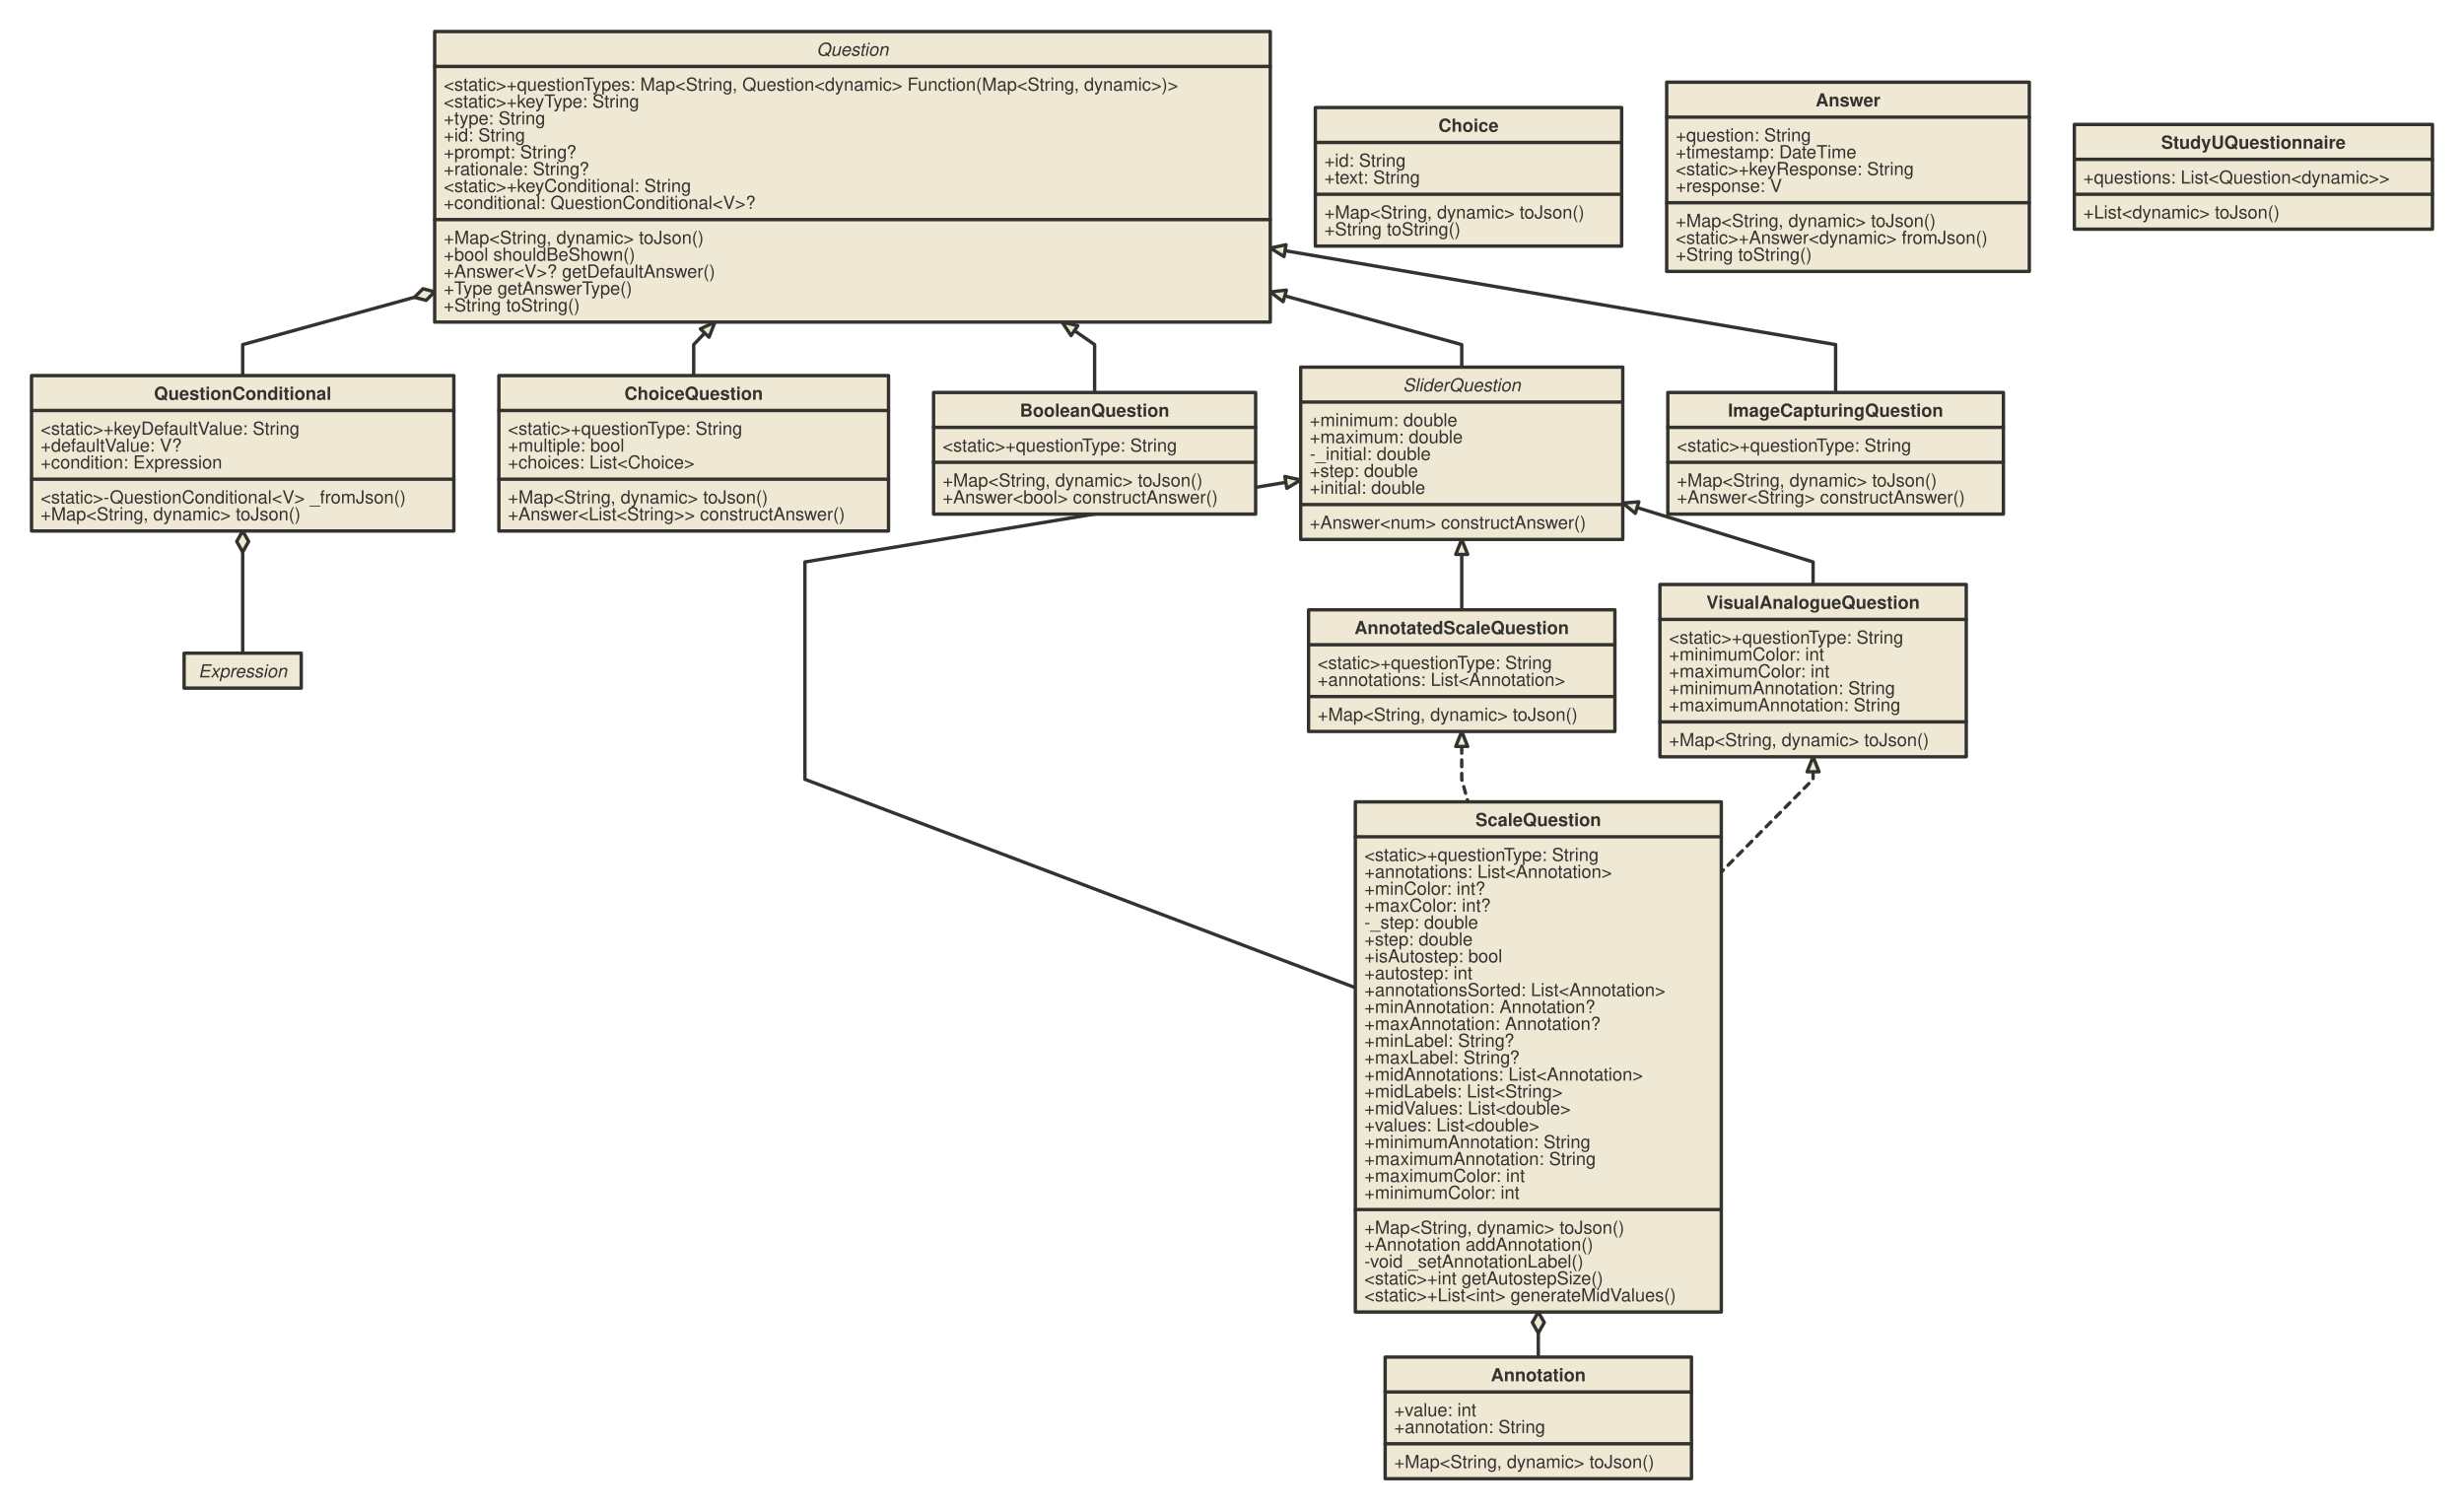
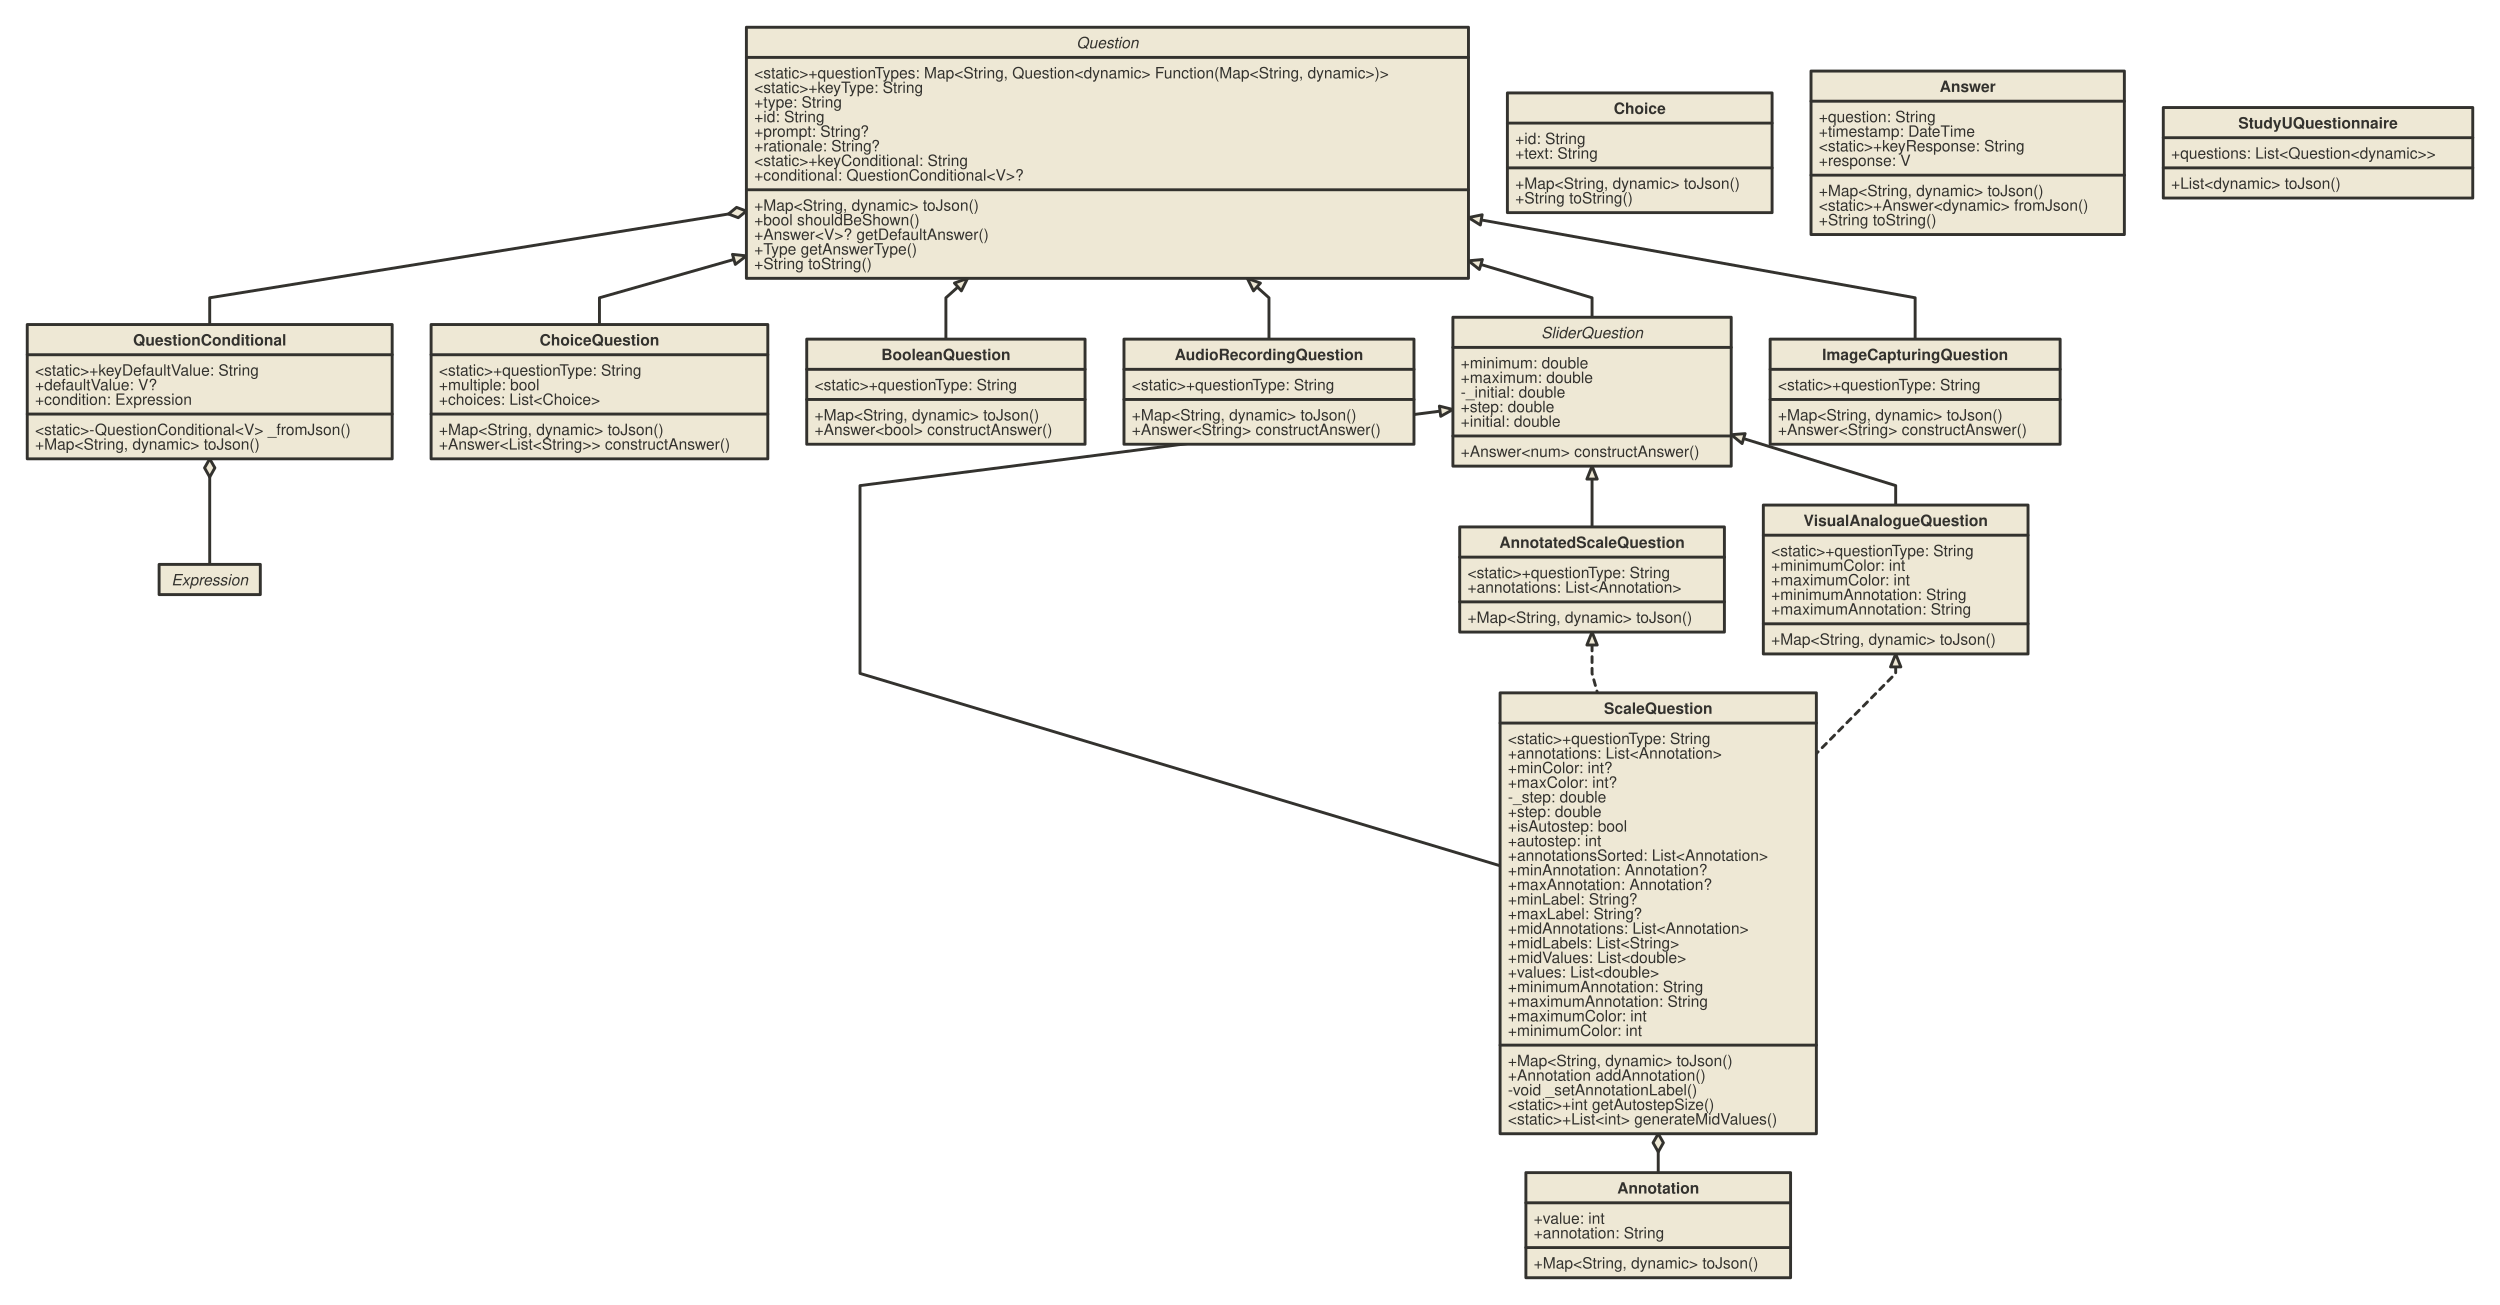
- <svg xmlns="http://www.w3.org/2000/svg" version="1.1" baseProfile="full" width="2188.0" height="1341.0" viewbox="0 0 2188 1341">
+ <svg xmlns="http://www.w3.org/2000/svg" version="1.1" baseProfile="full" width="2569.0" height="1341.0" viewbox="0 0 2569 1341">
  <g stroke-width="1.0" text-align="left" font="12pt Helvetica, Arial, sans-serif" font-size="12pt" font-family="Helvetica" font-weight="normal" font-style="normal">
    <g font-family="Helvetica" font-size="12pt" font-weight="bold" font-style="normal" stroke-width="3.0" stroke-linejoin="round" stroke-linecap="round" stroke="#33322E">
      <g stroke="transparent" fill="transparent">
-         <rect x="0.0" y="0.0" height="1341.0" width="2188.0" stroke="none" />
+         <rect x="0.0" y="0.0" height="1341.0" width="2569.0" stroke="none" />
      </g>
      <g transform="translate(8, 8)" fill="#33322E">
        <g transform="translate(20, 20)" fill="#eee8d5" font-family="Helvetica" font-size="12pt" font-weight="normal" font-style="normal">
          <path d="M187.5 462.2 L187.5 471 L187.5 552 L187.5 552.0 " fill="none" />
          <g fill="#eee8d5">
            <path d="M192.8 452.8 L187.5 462.2 L182.2 452.8 L187.5 443.5 Z" />
          </g>
-           <path d="M340.0 236.0 L187.5 278 L187.5 305.5 L187.5 305.5 " fill="none" />
+           <path d="M720.6 191.9 L187.5 278 L187.5 305.5 L187.5 305.5 " fill="none" />
          <g fill="#eee8d5">
-             <path d="M350.4 238.7 L340.0 236.0 L347.6 228.4 L358.0 231.1 Z" />
-           </g>
-           <path d="M597.8 267.7 L588 278 L588 305.5 L588.0 305.5 " fill="none" />
-           <path d="M601.6 271.4 L597.8 267.7 L593.9 264.0 L606.9 258.0 Z" />
-           <path d="M926.1 265.6 L944 278 L944 320.5 L944.0 320.5 " fill="none" />
-           <path d="M929.1 261.2 L926.1 265.6 L923.1 270.0 L915.1 258.0 Z" />
-           <path d="M1112.9 234.7 L1270 278 L1270 298 L1270.0 298.0 " fill="none" />
-           <path d="M1114.3 229.6 L1112.9 234.7 L1111.4 239.9 L1100.0 231.2 Z" />
-           <path d="M1338.0 1155.7 L1338 1157 L1338 1177 L1338.0 1177.0 " fill="none" />
+             <path d="M730.6 195.7 L720.6 191.9 L728.9 185.1 L739.0 188.9 Z" />
+           </g>
+           <path d="M726.2 238.6 L588 278 L588 305.5 L588.0 305.5 " fill="none" />
+           <path d="M727.6 243.7 L726.2 238.6 L724.7 233.4 L739.0 234.9 Z" />
+           <path d="M956.4 266.9 L944 278 L944 320.5 L944.0 320.5 " fill="none" />
+           <path d="M959.9 270.9 L956.4 266.9 L952.8 262.9 L966.3 258.0 Z" />
+           <path d="M1263.6 266.9 L1276 278 L1276 320.5 L1276.0 320.5 " fill="none" />
+           <path d="M1267.2 262.9 L1263.6 266.9 L1260.1 270.9 L1253.7 258.0 Z" />
+           <path d="M1493.8 243.8 L1608 278 L1608 298 L1608.0 298.0 " fill="none" />
+           <path d="M1495.3 238.7 L1493.8 243.8 L1492.2 248.9 L1481.0 240.0 Z" />
+           <path d="M1676.0 1155.7 L1676 1157 L1676 1177 L1676.0 1177.0 " fill="none" />
          <g fill="#eee8d5">
-             <path d="M1343.3 1146.3 L1338.0 1155.7 L1332.7 1146.3 L1338.0 1137.0 Z" />
-           </g>
-           <path d="M1113.8 400.3 L686.75 471 L686.75 567.5 L686.75 567.5 L686.75 664 L686.75 664 L1175.5 848.993 L1175.5 849.0 " fill="none" />
-           <path d="M1114.7 405.6 L1113.8 400.3 L1113.0 395.1 L1127.0 398.2 Z" />
+             <path d="M1681.3 1146.3 L1676.0 1155.7 L1670.7 1146.3 L1676.0 1137.0 Z" />
+           </g>
+           <path d="M1451.8 394.5 L855.75 471 L855.75 567.5 L855.75 567.5 L855.75 664 L855.75 664 L1513.5 861.666 L1513.5 861.7 " fill="none" />
+           <path d="M1452.5 399.8 L1451.8 394.5 L1451.1 389.3 L1465.0 392.8 Z" />
          <g stroke-dasharray="6 6">
-             <path d="M1270.0 634.8 L1270 664 L1275.517 684 L1275.5 684.0 " fill="none" />
-           </g>
-           <path d="M1275.3 634.8 L1270.0 634.8 L1264.7 634.8 L1270.0 621.5 Z" />
+             <path d="M1608.0 634.8 L1608 664 L1613.517 684 L1613.5 684.0 " fill="none" />
+           </g>
+           <path d="M1613.3 634.8 L1608.0 634.8 L1602.7 634.8 L1608.0 621.5 Z" />
          <g stroke-dasharray="6 6">
-             <path d="M1582.0 657.3 L1582 664 L1500.5 746.335 L1500.5 746.3 " fill="none" />
-           </g>
-           <path d="M1587.3 657.3 L1582.0 657.3 L1576.7 657.3 L1582.0 644.0 Z" />
-           <path d="M1270.0 464.3 L1270 471 L1270 513.5 L1270.0 513.5 " fill="none" />
-           <path d="M1275.3 464.3 L1270.0 464.3 L1264.7 464.3 L1270.0 451.0 Z" />
-           <path d="M1425.7 422.7 L1582 471 L1582 491 L1582.0 491.0 " fill="none" />
-           <path d="M1427.3 417.6 L1425.7 422.7 L1424.2 427.8 L1413.0 418.7 Z" />
-           <path d="M1113.1 194.6 L1602 278 L1602 320.5 L1602.0 320.5 " fill="none" />
-           <path d="M1114.0 189.3 L1113.1 194.6 L1112.2 199.8 L1100.0 192.3 Z" />
+             <path d="M1920.0 657.3 L1920 664 L1838.5 746.335 L1838.5 746.3 " fill="none" />
+           </g>
+           <path d="M1925.3 657.3 L1920.0 657.3 L1914.7 657.3 L1920.0 644.0 Z" />
+           <path d="M1608.0 464.3 L1608 471 L1608 513.5 L1608.0 513.5 " fill="none" />
+           <path d="M1613.3 464.3 L1608.0 464.3 L1602.7 464.3 L1608.0 451.0 Z" />
+           <path d="M1763.7 422.7 L1920 471 L1920 491 L1920.0 491.0 " fill="none" />
+           <path d="M1765.3 417.6 L1763.7 422.7 L1762.2 427.8 L1751.0 418.7 Z" />
+           <path d="M1494.1 198.0 L1940 278 L1940 320.5 L1940.0 320.5 " fill="none" />
+           <path d="M1495.1 192.7 L1494.1 198.0 L1493.2 203.2 L1481.0 195.6 Z" />
          <g data-name="QuestionConditional">
            <g fill="#eee8d5" stroke="#33322E" data-name="QuestionConditional">
              <rect x="0.0" y="305.5" height="138.0" width="375.0" data-name="QuestionConditional" />
              <path d="M0.0 336.5 L375.0 336.5" fill="none" data-name="QuestionConditional" />
              <path d="M0.0 397.5 L375.0 397.5" fill="none" data-name="QuestionConditional" />
            </g>
            <g transform="translate(0, 305.5)" font-family="Helvetica" font-size="12pt" font-weight="bold" font-style="normal" data-name="QuestionConditional">
              <g transform="translate(8, 8)" fill="#33322E" text-align="center" data-name="QuestionConditional">
                <text x="179.5" y="13.5" stroke="none" text-anchor="middle" data-name="QuestionConditional">QuestionConditional</text>
              </g>
            </g>
            <g transform="translate(0, 336.5)" font-family="Helvetica" font-size="12pt" font-weight="normal" font-style="normal" data-name="QuestionConditional">
              <g transform="translate(8, 8)" fill="#33322E" text-align="left" data-name="QuestionConditional">
                <text x="0.0" y="13.5" stroke="none" data-name="QuestionConditional">&lt;static&gt;+keyDefaultValue: String</text>
                <text x="0.0" y="28.5" stroke="none" data-name="QuestionConditional">+defaultValue: V?</text>
                <text x="0.0" y="43.5" stroke="none" data-name="QuestionConditional">+condition: Expression</text>
              </g>
            </g>
            <g transform="translate(0, 397.5)" font-family="Helvetica" font-size="12pt" font-weight="normal" font-style="normal" data-name="QuestionConditional">
              <g transform="translate(8, 8)" fill="#33322E" text-align="left" data-name="QuestionConditional">
                <text x="0.0" y="13.5" stroke="none" data-name="QuestionConditional">&lt;static&gt;-QuestionConditional&lt;V&gt; _fromJson()</text>
                <text x="0.0" y="28.5" stroke="none" data-name="QuestionConditional">+Map&lt;String, dynamic&gt; toJson()</text>
              </g>
            </g>
          </g>
          <g data-name="Expression">
            <g fill="#eee8d5" stroke="#33322E" data-name="Expression">
              <rect x="135.5" y="552.0" height="31.0" width="104.0" data-name="Expression" />
            </g>
            <g transform="translate(135.5, 552)" font-family="Helvetica" font-size="12pt" font-weight="normal" font-style="italic" data-name="Expression">
              <g transform="translate(8, 8)" fill="#33322E" text-align="center" data-name="Expression">
                <text x="44.0" y="13.5" stroke="none" text-anchor="middle" data-name="Expression">Expression</text>
              </g>
            </g>
          </g>
          <g data-name="Question">
            <g fill="#eee8d5" stroke="#33322E" data-name="Question">
-               <rect x="358.0" y="0.0" height="258.0" width="742.0" data-name="Question" />
-               <path d="M358.0 31.0 L1100.0 31.0" fill="none" data-name="Question" />
-               <path d="M358.0 167.0 L1100.0 167.0" fill="none" data-name="Question" />
-             </g>
-             <g transform="translate(358, 0)" font-family="Helvetica" font-size="12pt" font-weight="normal" font-style="italic" data-name="Question">
+               <rect x="739.0" y="0.0" height="258.0" width="742.0" data-name="Question" />
+               <path d="M739.0 31.0 L1481.0 31.0" fill="none" data-name="Question" />
+               <path d="M739.0 167.0 L1481.0 167.0" fill="none" data-name="Question" />
+             </g>
+             <g transform="translate(739, 0)" font-family="Helvetica" font-size="12pt" font-weight="normal" font-style="italic" data-name="Question">
              <g transform="translate(8, 8)" fill="#33322E" text-align="center" data-name="Question">
                <text x="363.0" y="13.5" stroke="none" text-anchor="middle" data-name="Question">Question</text>
              </g>
            </g>
-             <g transform="translate(358, 31)" font-family="Helvetica" font-size="12pt" font-weight="normal" font-style="normal" data-name="Question">
+             <g transform="translate(739, 31)" font-family="Helvetica" font-size="12pt" font-weight="normal" font-style="normal" data-name="Question">
              <g transform="translate(8, 8)" fill="#33322E" text-align="left" data-name="Question">
                <text x="0.0" y="13.5" stroke="none" data-name="Question">&lt;static&gt;+questionTypes: Map&lt;String, Question&lt;dynamic&gt; Function(Map&lt;String, dynamic&gt;)&gt;</text>
                <text x="0.0" y="28.5" stroke="none" data-name="Question">&lt;static&gt;+keyType: String</text>
                <text x="0.0" y="43.5" stroke="none" data-name="Question">+type: String</text>
                <text x="0.0" y="58.5" stroke="none" data-name="Question">+id: String</text>
                <text x="0.0" y="73.5" stroke="none" data-name="Question">+prompt: String?</text>
                <text x="0.0" y="88.5" stroke="none" data-name="Question">+rationale: String?</text>
                <text x="0.0" y="103.5" stroke="none" data-name="Question">&lt;static&gt;+keyConditional: String</text>
                <text x="0.0" y="118.5" stroke="none" data-name="Question">+conditional: QuestionConditional&lt;V&gt;?</text>
              </g>
            </g>
-             <g transform="translate(358, 167)" font-family="Helvetica" font-size="12pt" font-weight="normal" font-style="normal" data-name="Question">
+             <g transform="translate(739, 167)" font-family="Helvetica" font-size="12pt" font-weight="normal" font-style="normal" data-name="Question">
              <g transform="translate(8, 8)" fill="#33322E" text-align="left" data-name="Question">
                <text x="0.0" y="13.5" stroke="none" data-name="Question">+Map&lt;String, dynamic&gt; toJson()</text>
                <text x="0.0" y="28.5" stroke="none" data-name="Question">+bool shouldBeShown()</text>
                <text x="0.0" y="43.5" stroke="none" data-name="Question">+Answer&lt;V&gt;? getDefaultAnswer()</text>
                <text x="0.0" y="58.5" stroke="none" data-name="Question">+Type getAnswerType()</text>
                <text x="0.0" y="73.5" stroke="none" data-name="Question">+String toString()</text>
              </g>
            </g>
          </g>
          <g data-name="ChoiceQuestion">
            <g fill="#eee8d5" stroke="#33322E" data-name="ChoiceQuestion">
              <rect x="415.0" y="305.5" height="138.0" width="346.0" data-name="ChoiceQuestion" />
              <path d="M415.0 336.5 L761.0 336.5" fill="none" data-name="ChoiceQuestion" />
              <path d="M415.0 397.5 L761.0 397.5" fill="none" data-name="ChoiceQuestion" />
            </g>
            <g transform="translate(415, 305.5)" font-family="Helvetica" font-size="12pt" font-weight="bold" font-style="normal" data-name="ChoiceQuestion">
              <g transform="translate(8, 8)" fill="#33322E" text-align="center" data-name="ChoiceQuestion">
                <text x="165.0" y="13.5" stroke="none" text-anchor="middle" data-name="ChoiceQuestion">ChoiceQuestion</text>
              </g>
            </g>
            <g transform="translate(415, 336.5)" font-family="Helvetica" font-size="12pt" font-weight="normal" font-style="normal" data-name="ChoiceQuestion">
              <g transform="translate(8, 8)" fill="#33322E" text-align="left" data-name="ChoiceQuestion">
                <text x="0.0" y="13.5" stroke="none" data-name="ChoiceQuestion">&lt;static&gt;+questionType: String</text>
                <text x="0.0" y="28.5" stroke="none" data-name="ChoiceQuestion">+multiple: bool</text>
                <text x="0.0" y="43.5" stroke="none" data-name="ChoiceQuestion">+choices: List&lt;Choice&gt;</text>
              </g>
            </g>
            <g transform="translate(415, 397.5)" font-family="Helvetica" font-size="12pt" font-weight="normal" font-style="normal" data-name="ChoiceQuestion">
              <g transform="translate(8, 8)" fill="#33322E" text-align="left" data-name="ChoiceQuestion">
                <text x="0.0" y="13.5" stroke="none" data-name="ChoiceQuestion">+Map&lt;String, dynamic&gt; toJson()</text>
                <text x="0.0" y="28.5" stroke="none" data-name="ChoiceQuestion">+Answer&lt;List&lt;String&gt;&gt; constructAnswer()</text>
              </g>
            </g>
          </g>
          <g data-name="Choice">
            <g fill="#eee8d5" stroke="#33322E" data-name="Choice">
-               <rect x="1140.0" y="67.5" height="123.0" width="272.0" data-name="Choice" />
-               <path d="M1140.0 98.5 L1412.0 98.5" fill="none" data-name="Choice" />
-               <path d="M1140.0 144.5 L1412.0 144.5" fill="none" data-name="Choice" />
-             </g>
-             <g transform="translate(1140, 67.5)" font-family="Helvetica" font-size="12pt" font-weight="bold" font-style="normal" data-name="Choice">
+               <rect x="1521.0" y="67.5" height="123.0" width="272.0" data-name="Choice" />
+               <path d="M1521.0 98.5 L1793.0 98.5" fill="none" data-name="Choice" />
+               <path d="M1521.0 144.5 L1793.0 144.5" fill="none" data-name="Choice" />
+             </g>
+             <g transform="translate(1521, 67.5)" font-family="Helvetica" font-size="12pt" font-weight="bold" font-style="normal" data-name="Choice">
              <g transform="translate(8, 8)" fill="#33322E" text-align="center" data-name="Choice">
                <text x="128.0" y="13.5" stroke="none" text-anchor="middle" data-name="Choice">Choice</text>
              </g>
            </g>
-             <g transform="translate(1140, 98.5)" font-family="Helvetica" font-size="12pt" font-weight="normal" font-style="normal" data-name="Choice">
+             <g transform="translate(1521, 98.5)" font-family="Helvetica" font-size="12pt" font-weight="normal" font-style="normal" data-name="Choice">
              <g transform="translate(8, 8)" fill="#33322E" text-align="left" data-name="Choice">
                <text x="0.0" y="13.5" stroke="none" data-name="Choice">+id: String</text>
                <text x="0.0" y="28.5" stroke="none" data-name="Choice">+text: String</text>
              </g>
            </g>
-             <g transform="translate(1140, 144.5)" font-family="Helvetica" font-size="12pt" font-weight="normal" font-style="normal" data-name="Choice">
+             <g transform="translate(1521, 144.5)" font-family="Helvetica" font-size="12pt" font-weight="normal" font-style="normal" data-name="Choice">
              <g transform="translate(8, 8)" fill="#33322E" text-align="left" data-name="Choice">
                <text x="0.0" y="13.5" stroke="none" data-name="Choice">+Map&lt;String, dynamic&gt; toJson()</text>
                <text x="0.0" y="28.5" stroke="none" data-name="Choice">+String toString()</text>
              </g>
            </g>
          </g>
          <g data-name="BooleanQuestion">
            <g fill="#eee8d5" stroke="#33322E" data-name="BooleanQuestion">
              <rect x="801.0" y="320.5" height="108.0" width="286.0" data-name="BooleanQuestion" />
              <path d="M801.0 351.5 L1087.0 351.5" fill="none" data-name="BooleanQuestion" />
              <path d="M801.0 382.5 L1087.0 382.5" fill="none" data-name="BooleanQuestion" />
            </g>
            <g transform="translate(801, 320.5)" font-family="Helvetica" font-size="12pt" font-weight="bold" font-style="normal" data-name="BooleanQuestion">
              <g transform="translate(8, 8)" fill="#33322E" text-align="center" data-name="BooleanQuestion">
                <text x="135.0" y="13.5" stroke="none" text-anchor="middle" data-name="BooleanQuestion">BooleanQuestion</text>
              </g>
            </g>
            <g transform="translate(801, 351.5)" font-family="Helvetica" font-size="12pt" font-weight="normal" font-style="normal" data-name="BooleanQuestion">
              <g transform="translate(8, 8)" fill="#33322E" text-align="left" data-name="BooleanQuestion">
                <text x="0.0" y="13.5" stroke="none" data-name="BooleanQuestion">&lt;static&gt;+questionType: String</text>
              </g>
            </g>
            <g transform="translate(801, 382.5)" font-family="Helvetica" font-size="12pt" font-weight="normal" font-style="normal" data-name="BooleanQuestion">
              <g transform="translate(8, 8)" fill="#33322E" text-align="left" data-name="BooleanQuestion">
                <text x="0.0" y="13.5" stroke="none" data-name="BooleanQuestion">+Map&lt;String, dynamic&gt; toJson()</text>
                <text x="0.0" y="28.5" stroke="none" data-name="BooleanQuestion">+Answer&lt;bool&gt; constructAnswer()</text>
              </g>
            </g>
          </g>
+           <g data-name="AudioRecordingQuestion">
+             <g fill="#eee8d5" stroke="#33322E" data-name="AudioRecordingQuestion">
+               <rect x="1127.0" y="320.5" height="108.0" width="298.0" data-name="AudioRecordingQuestion" />
+               <path d="M1127.0 351.5 L1425.0 351.5" fill="none" data-name="AudioRecordingQuestion" />
+               <path d="M1127.0 382.5 L1425.0 382.5" fill="none" data-name="AudioRecordingQuestion" />
+             </g>
+             <g transform="translate(1127, 320.5)" font-family="Helvetica" font-size="12pt" font-weight="bold" font-style="normal" data-name="AudioRecordingQuestion">
+               <g transform="translate(8, 8)" fill="#33322E" text-align="center" data-name="AudioRecordingQuestion">
+                 <text x="141.0" y="13.5" stroke="none" text-anchor="middle" data-name="AudioRecordingQuestion">AudioRecordingQuestion</text>
+               </g>
+             </g>
+             <g transform="translate(1127, 351.5)" font-family="Helvetica" font-size="12pt" font-weight="normal" font-style="normal" data-name="AudioRecordingQuestion">
+               <g transform="translate(8, 8)" fill="#33322E" text-align="left" data-name="AudioRecordingQuestion">
+                 <text x="0.0" y="13.5" stroke="none" data-name="AudioRecordingQuestion">&lt;static&gt;+questionType: String</text>
+               </g>
+             </g>
+             <g transform="translate(1127, 382.5)" font-family="Helvetica" font-size="12pt" font-weight="normal" font-style="normal" data-name="AudioRecordingQuestion">
+               <g transform="translate(8, 8)" fill="#33322E" text-align="left" data-name="AudioRecordingQuestion">
+                 <text x="0.0" y="13.5" stroke="none" data-name="AudioRecordingQuestion">+Map&lt;String, dynamic&gt; toJson()</text>
+                 <text x="0.0" y="28.5" stroke="none" data-name="AudioRecordingQuestion">+Answer&lt;String&gt; constructAnswer()</text>
+               </g>
+             </g>
+           </g>
          <g data-name="SliderQuestion">
            <g fill="#eee8d5" stroke="#33322E" data-name="SliderQuestion">
-               <rect x="1127.0" y="298.0" height="153.0" width="286.0" data-name="SliderQuestion" />
-               <path d="M1127.0 329.0 L1413.0 329.0" fill="none" data-name="SliderQuestion" />
-               <path d="M1127.0 420.0 L1413.0 420.0" fill="none" data-name="SliderQuestion" />
-             </g>
-             <g transform="translate(1127, 298)" font-family="Helvetica" font-size="12pt" font-weight="normal" font-style="italic" data-name="SliderQuestion">
+               <rect x="1465.0" y="298.0" height="153.0" width="286.0" data-name="SliderQuestion" />
+               <path d="M1465.0 329.0 L1751.0 329.0" fill="none" data-name="SliderQuestion" />
+               <path d="M1465.0 420.0 L1751.0 420.0" fill="none" data-name="SliderQuestion" />
+             </g>
+             <g transform="translate(1465, 298)" font-family="Helvetica" font-size="12pt" font-weight="normal" font-style="italic" data-name="SliderQuestion">
              <g transform="translate(8, 8)" fill="#33322E" text-align="center" data-name="SliderQuestion">
                <text x="135.0" y="13.5" stroke="none" text-anchor="middle" data-name="SliderQuestion">SliderQuestion</text>
              </g>
            </g>
-             <g transform="translate(1127, 329)" font-family="Helvetica" font-size="12pt" font-weight="normal" font-style="normal" data-name="SliderQuestion">
+             <g transform="translate(1465, 329)" font-family="Helvetica" font-size="12pt" font-weight="normal" font-style="normal" data-name="SliderQuestion">
              <g transform="translate(8, 8)" fill="#33322E" text-align="left" data-name="SliderQuestion">
                <text x="0.0" y="13.5" stroke="none" data-name="SliderQuestion">+minimum: double</text>
                <text x="0.0" y="28.5" stroke="none" data-name="SliderQuestion">+maximum: double</text>
                <text x="0.0" y="43.5" stroke="none" data-name="SliderQuestion">-_initial: double</text>
                <text x="0.0" y="58.5" stroke="none" data-name="SliderQuestion">+step: double</text>
                <text x="0.0" y="73.5" stroke="none" data-name="SliderQuestion">+initial: double</text>
              </g>
            </g>
-             <g transform="translate(1127, 420)" font-family="Helvetica" font-size="12pt" font-weight="normal" font-style="normal" data-name="SliderQuestion">
+             <g transform="translate(1465, 420)" font-family="Helvetica" font-size="12pt" font-weight="normal" font-style="normal" data-name="SliderQuestion">
              <g transform="translate(8, 8)" fill="#33322E" text-align="left" data-name="SliderQuestion">
                <text x="0.0" y="13.5" stroke="none" data-name="SliderQuestion">+Answer&lt;num&gt; constructAnswer()</text>
              </g>
            </g>
          </g>
          <g data-name="ScaleQuestion">
            <g fill="#eee8d5" stroke="#33322E" data-name="ScaleQuestion">
-               <rect x="1175.5" y="684.0" height="453.0" width="325.0" data-name="ScaleQuestion" />
-               <path d="M1175.5 715.0 L1500.5 715.0" fill="none" data-name="ScaleQuestion" />
-               <path d="M1175.5 1046.0 L1500.5 1046.0" fill="none" data-name="ScaleQuestion" />
-             </g>
-             <g transform="translate(1175.5, 684)" font-family="Helvetica" font-size="12pt" font-weight="bold" font-style="normal" data-name="ScaleQuestion">
+               <rect x="1513.5" y="684.0" height="453.0" width="325.0" data-name="ScaleQuestion" />
+               <path d="M1513.5 715.0 L1838.5 715.0" fill="none" data-name="ScaleQuestion" />
+               <path d="M1513.5 1046.0 L1838.5 1046.0" fill="none" data-name="ScaleQuestion" />
+             </g>
+             <g transform="translate(1513.5, 684)" font-family="Helvetica" font-size="12pt" font-weight="bold" font-style="normal" data-name="ScaleQuestion">
              <g transform="translate(8, 8)" fill="#33322E" text-align="center" data-name="ScaleQuestion">
                <text x="154.5" y="13.5" stroke="none" text-anchor="middle" data-name="ScaleQuestion">ScaleQuestion</text>
              </g>
            </g>
-             <g transform="translate(1175.5, 715)" font-family="Helvetica" font-size="12pt" font-weight="normal" font-style="normal" data-name="ScaleQuestion">
+             <g transform="translate(1513.5, 715)" font-family="Helvetica" font-size="12pt" font-weight="normal" font-style="normal" data-name="ScaleQuestion">
              <g transform="translate(8, 8)" fill="#33322E" text-align="left" data-name="ScaleQuestion">
                <text x="0.0" y="13.5" stroke="none" data-name="ScaleQuestion">&lt;static&gt;+questionType: String</text>
                <text x="0.0" y="28.5" stroke="none" data-name="ScaleQuestion">+annotations: List&lt;Annotation&gt;</text>
                <text x="0.0" y="43.5" stroke="none" data-name="ScaleQuestion">+minColor: int?</text>
                <text x="0.0" y="58.5" stroke="none" data-name="ScaleQuestion">+maxColor: int?</text>
                <text x="0.0" y="73.5" stroke="none" data-name="ScaleQuestion">-_step: double</text>
                <text x="0.0" y="88.5" stroke="none" data-name="ScaleQuestion">+step: double</text>
                <text x="0.0" y="103.5" stroke="none" data-name="ScaleQuestion">+isAutostep: bool</text>
                <text x="0.0" y="118.5" stroke="none" data-name="ScaleQuestion">+autostep: int</text>
                <text x="0.0" y="133.5" stroke="none" data-name="ScaleQuestion">+annotationsSorted: List&lt;Annotation&gt;</text>
                <text x="0.0" y="148.5" stroke="none" data-name="ScaleQuestion">+minAnnotation: Annotation?</text>
                <text x="0.0" y="163.5" stroke="none" data-name="ScaleQuestion">+maxAnnotation: Annotation?</text>
                <text x="0.0" y="178.5" stroke="none" data-name="ScaleQuestion">+minLabel: String?</text>
                <text x="0.0" y="193.5" stroke="none" data-name="ScaleQuestion">+maxLabel: String?</text>
                <text x="0.0" y="208.5" stroke="none" data-name="ScaleQuestion">+midAnnotations: List&lt;Annotation&gt;</text>
                <text x="0.0" y="223.5" stroke="none" data-name="ScaleQuestion">+midLabels: List&lt;String&gt;</text>
                <text x="0.0" y="238.5" stroke="none" data-name="ScaleQuestion">+midValues: List&lt;double&gt;</text>
                <text x="0.0" y="253.5" stroke="none" data-name="ScaleQuestion">+values: List&lt;double&gt;</text>
                <text x="0.0" y="268.5" stroke="none" data-name="ScaleQuestion">+minimumAnnotation: String</text>
                <text x="0.0" y="283.5" stroke="none" data-name="ScaleQuestion">+maximumAnnotation: String</text>
                <text x="0.0" y="298.5" stroke="none" data-name="ScaleQuestion">+maximumColor: int</text>
                <text x="0.0" y="313.5" stroke="none" data-name="ScaleQuestion">+minimumColor: int</text>
              </g>
            </g>
-             <g transform="translate(1175.5, 1046)" font-family="Helvetica" font-size="12pt" font-weight="normal" font-style="normal" data-name="ScaleQuestion">
+             <g transform="translate(1513.5, 1046)" font-family="Helvetica" font-size="12pt" font-weight="normal" font-style="normal" data-name="ScaleQuestion">
              <g transform="translate(8, 8)" fill="#33322E" text-align="left" data-name="ScaleQuestion">
                <text x="0.0" y="13.5" stroke="none" data-name="ScaleQuestion">+Map&lt;String, dynamic&gt; toJson()</text>
                <text x="0.0" y="28.5" stroke="none" data-name="ScaleQuestion">+Annotation addAnnotation()</text>
                <text x="0.0" y="43.5" stroke="none" data-name="ScaleQuestion">-void _setAnnotationLabel()</text>
                <text x="0.0" y="58.5" stroke="none" data-name="ScaleQuestion">&lt;static&gt;+int getAutostepSize()</text>
                <text x="0.0" y="73.5" stroke="none" data-name="ScaleQuestion">&lt;static&gt;+List&lt;int&gt; generateMidValues()</text>
              </g>
            </g>
          </g>
          <g data-name="Annotation">
            <g fill="#eee8d5" stroke="#33322E" data-name="Annotation">
-               <rect x="1202.0" y="1177.0" height="108.0" width="272.0" data-name="Annotation" />
-               <path d="M1202.0 1208.0 L1474.0 1208.0" fill="none" data-name="Annotation" />
-               <path d="M1202.0 1254.0 L1474.0 1254.0" fill="none" data-name="Annotation" />
-             </g>
-             <g transform="translate(1202, 1177)" font-family="Helvetica" font-size="12pt" font-weight="bold" font-style="normal" data-name="Annotation">
+               <rect x="1540.0" y="1177.0" height="108.0" width="272.0" data-name="Annotation" />
+               <path d="M1540.0 1208.0 L1812.0 1208.0" fill="none" data-name="Annotation" />
+               <path d="M1540.0 1254.0 L1812.0 1254.0" fill="none" data-name="Annotation" />
+             </g>
+             <g transform="translate(1540, 1177)" font-family="Helvetica" font-size="12pt" font-weight="bold" font-style="normal" data-name="Annotation">
              <g transform="translate(8, 8)" fill="#33322E" text-align="center" data-name="Annotation">
                <text x="128.0" y="13.5" stroke="none" text-anchor="middle" data-name="Annotation">Annotation</text>
              </g>
            </g>
-             <g transform="translate(1202, 1208)" font-family="Helvetica" font-size="12pt" font-weight="normal" font-style="normal" data-name="Annotation">
+             <g transform="translate(1540, 1208)" font-family="Helvetica" font-size="12pt" font-weight="normal" font-style="normal" data-name="Annotation">
              <g transform="translate(8, 8)" fill="#33322E" text-align="left" data-name="Annotation">
                <text x="0.0" y="13.5" stroke="none" data-name="Annotation">+value: int</text>
                <text x="0.0" y="28.5" stroke="none" data-name="Annotation">+annotation: String</text>
              </g>
            </g>
-             <g transform="translate(1202, 1254)" font-family="Helvetica" font-size="12pt" font-weight="normal" font-style="normal" data-name="Annotation">
+             <g transform="translate(1540, 1254)" font-family="Helvetica" font-size="12pt" font-weight="normal" font-style="normal" data-name="Annotation">
              <g transform="translate(8, 8)" fill="#33322E" text-align="left" data-name="Annotation">
                <text x="0.0" y="13.5" stroke="none" data-name="Annotation">+Map&lt;String, dynamic&gt; toJson()</text>
              </g>
            </g>
          </g>
          <g data-name="AnnotatedScaleQuestion">
            <g fill="#eee8d5" stroke="#33322E" data-name="AnnotatedScaleQuestion">
-               <rect x="1134.0" y="513.5" height="108.0" width="272.0" data-name="AnnotatedScaleQuestion" />
-               <path d="M1134.0 544.5 L1406.0 544.5" fill="none" data-name="AnnotatedScaleQuestion" />
-               <path d="M1134.0 590.5 L1406.0 590.5" fill="none" data-name="AnnotatedScaleQuestion" />
-             </g>
-             <g transform="translate(1134, 513.5)" font-family="Helvetica" font-size="12pt" font-weight="bold" font-style="normal" data-name="AnnotatedScaleQuestion">
+               <rect x="1472.0" y="513.5" height="108.0" width="272.0" data-name="AnnotatedScaleQuestion" />
+               <path d="M1472.0 544.5 L1744.0 544.5" fill="none" data-name="AnnotatedScaleQuestion" />
+               <path d="M1472.0 590.5 L1744.0 590.5" fill="none" data-name="AnnotatedScaleQuestion" />
+             </g>
+             <g transform="translate(1472, 513.5)" font-family="Helvetica" font-size="12pt" font-weight="bold" font-style="normal" data-name="AnnotatedScaleQuestion">
              <g transform="translate(8, 8)" fill="#33322E" text-align="center" data-name="AnnotatedScaleQuestion">
                <text x="128.0" y="13.5" stroke="none" text-anchor="middle" data-name="AnnotatedScaleQuestion">AnnotatedScaleQuestion</text>
              </g>
            </g>
-             <g transform="translate(1134, 544.5)" font-family="Helvetica" font-size="12pt" font-weight="normal" font-style="normal" data-name="AnnotatedScaleQuestion">
+             <g transform="translate(1472, 544.5)" font-family="Helvetica" font-size="12pt" font-weight="normal" font-style="normal" data-name="AnnotatedScaleQuestion">
              <g transform="translate(8, 8)" fill="#33322E" text-align="left" data-name="AnnotatedScaleQuestion">
                <text x="0.0" y="13.5" stroke="none" data-name="AnnotatedScaleQuestion">&lt;static&gt;+questionType: String</text>
                <text x="0.0" y="28.5" stroke="none" data-name="AnnotatedScaleQuestion">+annotations: List&lt;Annotation&gt;</text>
              </g>
            </g>
-             <g transform="translate(1134, 590.5)" font-family="Helvetica" font-size="12pt" font-weight="normal" font-style="normal" data-name="AnnotatedScaleQuestion">
+             <g transform="translate(1472, 590.5)" font-family="Helvetica" font-size="12pt" font-weight="normal" font-style="normal" data-name="AnnotatedScaleQuestion">
              <g transform="translate(8, 8)" fill="#33322E" text-align="left" data-name="AnnotatedScaleQuestion">
                <text x="0.0" y="13.5" stroke="none" data-name="AnnotatedScaleQuestion">+Map&lt;String, dynamic&gt; toJson()</text>
              </g>
            </g>
          </g>
          <g data-name="VisualAnalogueQuestion">
            <g fill="#eee8d5" stroke="#33322E" data-name="VisualAnalogueQuestion">
-               <rect x="1446.0" y="491.0" height="153.0" width="272.0" data-name="VisualAnalogueQuestion" />
-               <path d="M1446.0 522.0 L1718.0 522.0" fill="none" data-name="VisualAnalogueQuestion" />
-               <path d="M1446.0 613.0 L1718.0 613.0" fill="none" data-name="VisualAnalogueQuestion" />
-             </g>
-             <g transform="translate(1446, 491)" font-family="Helvetica" font-size="12pt" font-weight="bold" font-style="normal" data-name="VisualAnalogueQuestion">
+               <rect x="1784.0" y="491.0" height="153.0" width="272.0" data-name="VisualAnalogueQuestion" />
+               <path d="M1784.0 522.0 L2056.0 522.0" fill="none" data-name="VisualAnalogueQuestion" />
+               <path d="M1784.0 613.0 L2056.0 613.0" fill="none" data-name="VisualAnalogueQuestion" />
+             </g>
+             <g transform="translate(1784, 491)" font-family="Helvetica" font-size="12pt" font-weight="bold" font-style="normal" data-name="VisualAnalogueQuestion">
              <g transform="translate(8, 8)" fill="#33322E" text-align="center" data-name="VisualAnalogueQuestion">
                <text x="128.0" y="13.5" stroke="none" text-anchor="middle" data-name="VisualAnalogueQuestion">VisualAnalogueQuestion</text>
              </g>
            </g>
-             <g transform="translate(1446, 522)" font-family="Helvetica" font-size="12pt" font-weight="normal" font-style="normal" data-name="VisualAnalogueQuestion">
+             <g transform="translate(1784, 522)" font-family="Helvetica" font-size="12pt" font-weight="normal" font-style="normal" data-name="VisualAnalogueQuestion">
              <g transform="translate(8, 8)" fill="#33322E" text-align="left" data-name="VisualAnalogueQuestion">
                <text x="0.0" y="13.5" stroke="none" data-name="VisualAnalogueQuestion">&lt;static&gt;+questionType: String</text>
                <text x="0.0" y="28.5" stroke="none" data-name="VisualAnalogueQuestion">+minimumColor: int</text>
                <text x="0.0" y="43.5" stroke="none" data-name="VisualAnalogueQuestion">+maximumColor: int</text>
                <text x="0.0" y="58.5" stroke="none" data-name="VisualAnalogueQuestion">+minimumAnnotation: String</text>
                <text x="0.0" y="73.5" stroke="none" data-name="VisualAnalogueQuestion">+maximumAnnotation: String</text>
              </g>
            </g>
-             <g transform="translate(1446, 613)" font-family="Helvetica" font-size="12pt" font-weight="normal" font-style="normal" data-name="VisualAnalogueQuestion">
+             <g transform="translate(1784, 613)" font-family="Helvetica" font-size="12pt" font-weight="normal" font-style="normal" data-name="VisualAnalogueQuestion">
              <g transform="translate(8, 8)" fill="#33322E" text-align="left" data-name="VisualAnalogueQuestion">
                <text x="0.0" y="13.5" stroke="none" data-name="VisualAnalogueQuestion">+Map&lt;String, dynamic&gt; toJson()</text>
              </g>
            </g>
          </g>
          <g data-name="ImageCapturingQuestion">
            <g fill="#eee8d5" stroke="#33322E" data-name="ImageCapturingQuestion">
-               <rect x="1453.0" y="320.5" height="108.0" width="298.0" data-name="ImageCapturingQuestion" />
-               <path d="M1453.0 351.5 L1751.0 351.5" fill="none" data-name="ImageCapturingQuestion" />
-               <path d="M1453.0 382.5 L1751.0 382.5" fill="none" data-name="ImageCapturingQuestion" />
-             </g>
-             <g transform="translate(1453, 320.5)" font-family="Helvetica" font-size="12pt" font-weight="bold" font-style="normal" data-name="ImageCapturingQuestion">
+               <rect x="1791.0" y="320.5" height="108.0" width="298.0" data-name="ImageCapturingQuestion" />
+               <path d="M1791.0 351.5 L2089.0 351.5" fill="none" data-name="ImageCapturingQuestion" />
+               <path d="M1791.0 382.5 L2089.0 382.5" fill="none" data-name="ImageCapturingQuestion" />
+             </g>
+             <g transform="translate(1791, 320.5)" font-family="Helvetica" font-size="12pt" font-weight="bold" font-style="normal" data-name="ImageCapturingQuestion">
              <g transform="translate(8, 8)" fill="#33322E" text-align="center" data-name="ImageCapturingQuestion">
                <text x="141.0" y="13.5" stroke="none" text-anchor="middle" data-name="ImageCapturingQuestion">ImageCapturingQuestion</text>
              </g>
            </g>
-             <g transform="translate(1453, 351.5)" font-family="Helvetica" font-size="12pt" font-weight="normal" font-style="normal" data-name="ImageCapturingQuestion">
+             <g transform="translate(1791, 351.5)" font-family="Helvetica" font-size="12pt" font-weight="normal" font-style="normal" data-name="ImageCapturingQuestion">
              <g transform="translate(8, 8)" fill="#33322E" text-align="left" data-name="ImageCapturingQuestion">
                <text x="0.0" y="13.5" stroke="none" data-name="ImageCapturingQuestion">&lt;static&gt;+questionType: String</text>
              </g>
            </g>
-             <g transform="translate(1453, 382.5)" font-family="Helvetica" font-size="12pt" font-weight="normal" font-style="normal" data-name="ImageCapturingQuestion">
+             <g transform="translate(1791, 382.5)" font-family="Helvetica" font-size="12pt" font-weight="normal" font-style="normal" data-name="ImageCapturingQuestion">
              <g transform="translate(8, 8)" fill="#33322E" text-align="left" data-name="ImageCapturingQuestion">
                <text x="0.0" y="13.5" stroke="none" data-name="ImageCapturingQuestion">+Map&lt;String, dynamic&gt; toJson()</text>
                <text x="0.0" y="28.5" stroke="none" data-name="ImageCapturingQuestion">+Answer&lt;String&gt; constructAnswer()</text>
              </g>
            </g>
          </g>
          <g data-name="Answer">
            <g fill="#eee8d5" stroke="#33322E" data-name="Answer">
-               <rect x="1452.0" y="45.0" height="168.0" width="322.0" data-name="Answer" />
-               <path d="M1452.0 76.0 L1774.0 76.0" fill="none" data-name="Answer" />
-               <path d="M1452.0 152.0 L1774.0 152.0" fill="none" data-name="Answer" />
-             </g>
-             <g transform="translate(1452, 45)" font-family="Helvetica" font-size="12pt" font-weight="bold" font-style="normal" data-name="Answer">
+               <rect x="1833.0" y="45.0" height="168.0" width="322.0" data-name="Answer" />
+               <path d="M1833.0 76.0 L2155.0 76.0" fill="none" data-name="Answer" />
+               <path d="M1833.0 152.0 L2155.0 152.0" fill="none" data-name="Answer" />
+             </g>
+             <g transform="translate(1833, 45)" font-family="Helvetica" font-size="12pt" font-weight="bold" font-style="normal" data-name="Answer">
              <g transform="translate(8, 8)" fill="#33322E" text-align="center" data-name="Answer">
                <text x="153.0" y="13.5" stroke="none" text-anchor="middle" data-name="Answer">Answer</text>
              </g>
            </g>
-             <g transform="translate(1452, 76)" font-family="Helvetica" font-size="12pt" font-weight="normal" font-style="normal" data-name="Answer">
+             <g transform="translate(1833, 76)" font-family="Helvetica" font-size="12pt" font-weight="normal" font-style="normal" data-name="Answer">
              <g transform="translate(8, 8)" fill="#33322E" text-align="left" data-name="Answer">
                <text x="0.0" y="13.5" stroke="none" data-name="Answer">+question: String</text>
                <text x="0.0" y="28.5" stroke="none" data-name="Answer">+timestamp: DateTime</text>
                <text x="0.0" y="43.5" stroke="none" data-name="Answer">&lt;static&gt;+keyResponse: String</text>
                <text x="0.0" y="58.5" stroke="none" data-name="Answer">+response: V</text>
              </g>
            </g>
-             <g transform="translate(1452, 152)" font-family="Helvetica" font-size="12pt" font-weight="normal" font-style="normal" data-name="Answer">
+             <g transform="translate(1833, 152)" font-family="Helvetica" font-size="12pt" font-weight="normal" font-style="normal" data-name="Answer">
              <g transform="translate(8, 8)" fill="#33322E" text-align="left" data-name="Answer">
                <text x="0.0" y="13.5" stroke="none" data-name="Answer">+Map&lt;String, dynamic&gt; toJson()</text>
                <text x="0.0" y="28.5" stroke="none" data-name="Answer">&lt;static&gt;+Answer&lt;dynamic&gt; fromJson()</text>
                <text x="0.0" y="43.5" stroke="none" data-name="Answer">+String toString()</text>
              </g>
            </g>
          </g>
          <g data-name="StudyUQuestionnaire">
            <g fill="#eee8d5" stroke="#33322E" data-name="StudyUQuestionnaire">
-               <rect x="1814.0" y="82.5" height="93.0" width="318.0" data-name="StudyUQuestionnaire" />
-               <path d="M1814.0 113.5 L2132.0 113.5" fill="none" data-name="StudyUQuestionnaire" />
-               <path d="M1814.0 144.5 L2132.0 144.5" fill="none" data-name="StudyUQuestionnaire" />
-             </g>
-             <g transform="translate(1814, 82.5)" font-family="Helvetica" font-size="12pt" font-weight="bold" font-style="normal" data-name="StudyUQuestionnaire">
+               <rect x="2195.0" y="82.5" height="93.0" width="318.0" data-name="StudyUQuestionnaire" />
+               <path d="M2195.0 113.5 L2513.0 113.5" fill="none" data-name="StudyUQuestionnaire" />
+               <path d="M2195.0 144.5 L2513.0 144.5" fill="none" data-name="StudyUQuestionnaire" />
+             </g>
+             <g transform="translate(2195, 82.5)" font-family="Helvetica" font-size="12pt" font-weight="bold" font-style="normal" data-name="StudyUQuestionnaire">
              <g transform="translate(8, 8)" fill="#33322E" text-align="center" data-name="StudyUQuestionnaire">
                <text x="151.0" y="13.5" stroke="none" text-anchor="middle" data-name="StudyUQuestionnaire">StudyUQuestionnaire</text>
              </g>
            </g>
-             <g transform="translate(1814, 113.5)" font-family="Helvetica" font-size="12pt" font-weight="normal" font-style="normal" data-name="StudyUQuestionnaire">
+             <g transform="translate(2195, 113.5)" font-family="Helvetica" font-size="12pt" font-weight="normal" font-style="normal" data-name="StudyUQuestionnaire">
              <g transform="translate(8, 8)" fill="#33322E" text-align="left" data-name="StudyUQuestionnaire">
                <text x="0.0" y="13.5" stroke="none" data-name="StudyUQuestionnaire">+questions: List&lt;Question&lt;dynamic&gt;&gt;</text>
              </g>
            </g>
-             <g transform="translate(1814, 144.5)" font-family="Helvetica" font-size="12pt" font-weight="normal" font-style="normal" data-name="StudyUQuestionnaire">
+             <g transform="translate(2195, 144.5)" font-family="Helvetica" font-size="12pt" font-weight="normal" font-style="normal" data-name="StudyUQuestionnaire">
              <g transform="translate(8, 8)" fill="#33322E" text-align="left" data-name="StudyUQuestionnaire">
                <text x="0.0" y="13.5" stroke="none" data-name="StudyUQuestionnaire">+List&lt;dynamic&gt; toJson()</text>
              </g>
            </g>
          </g>
        </g>
      </g>
    </g>
  </g>
</svg>
